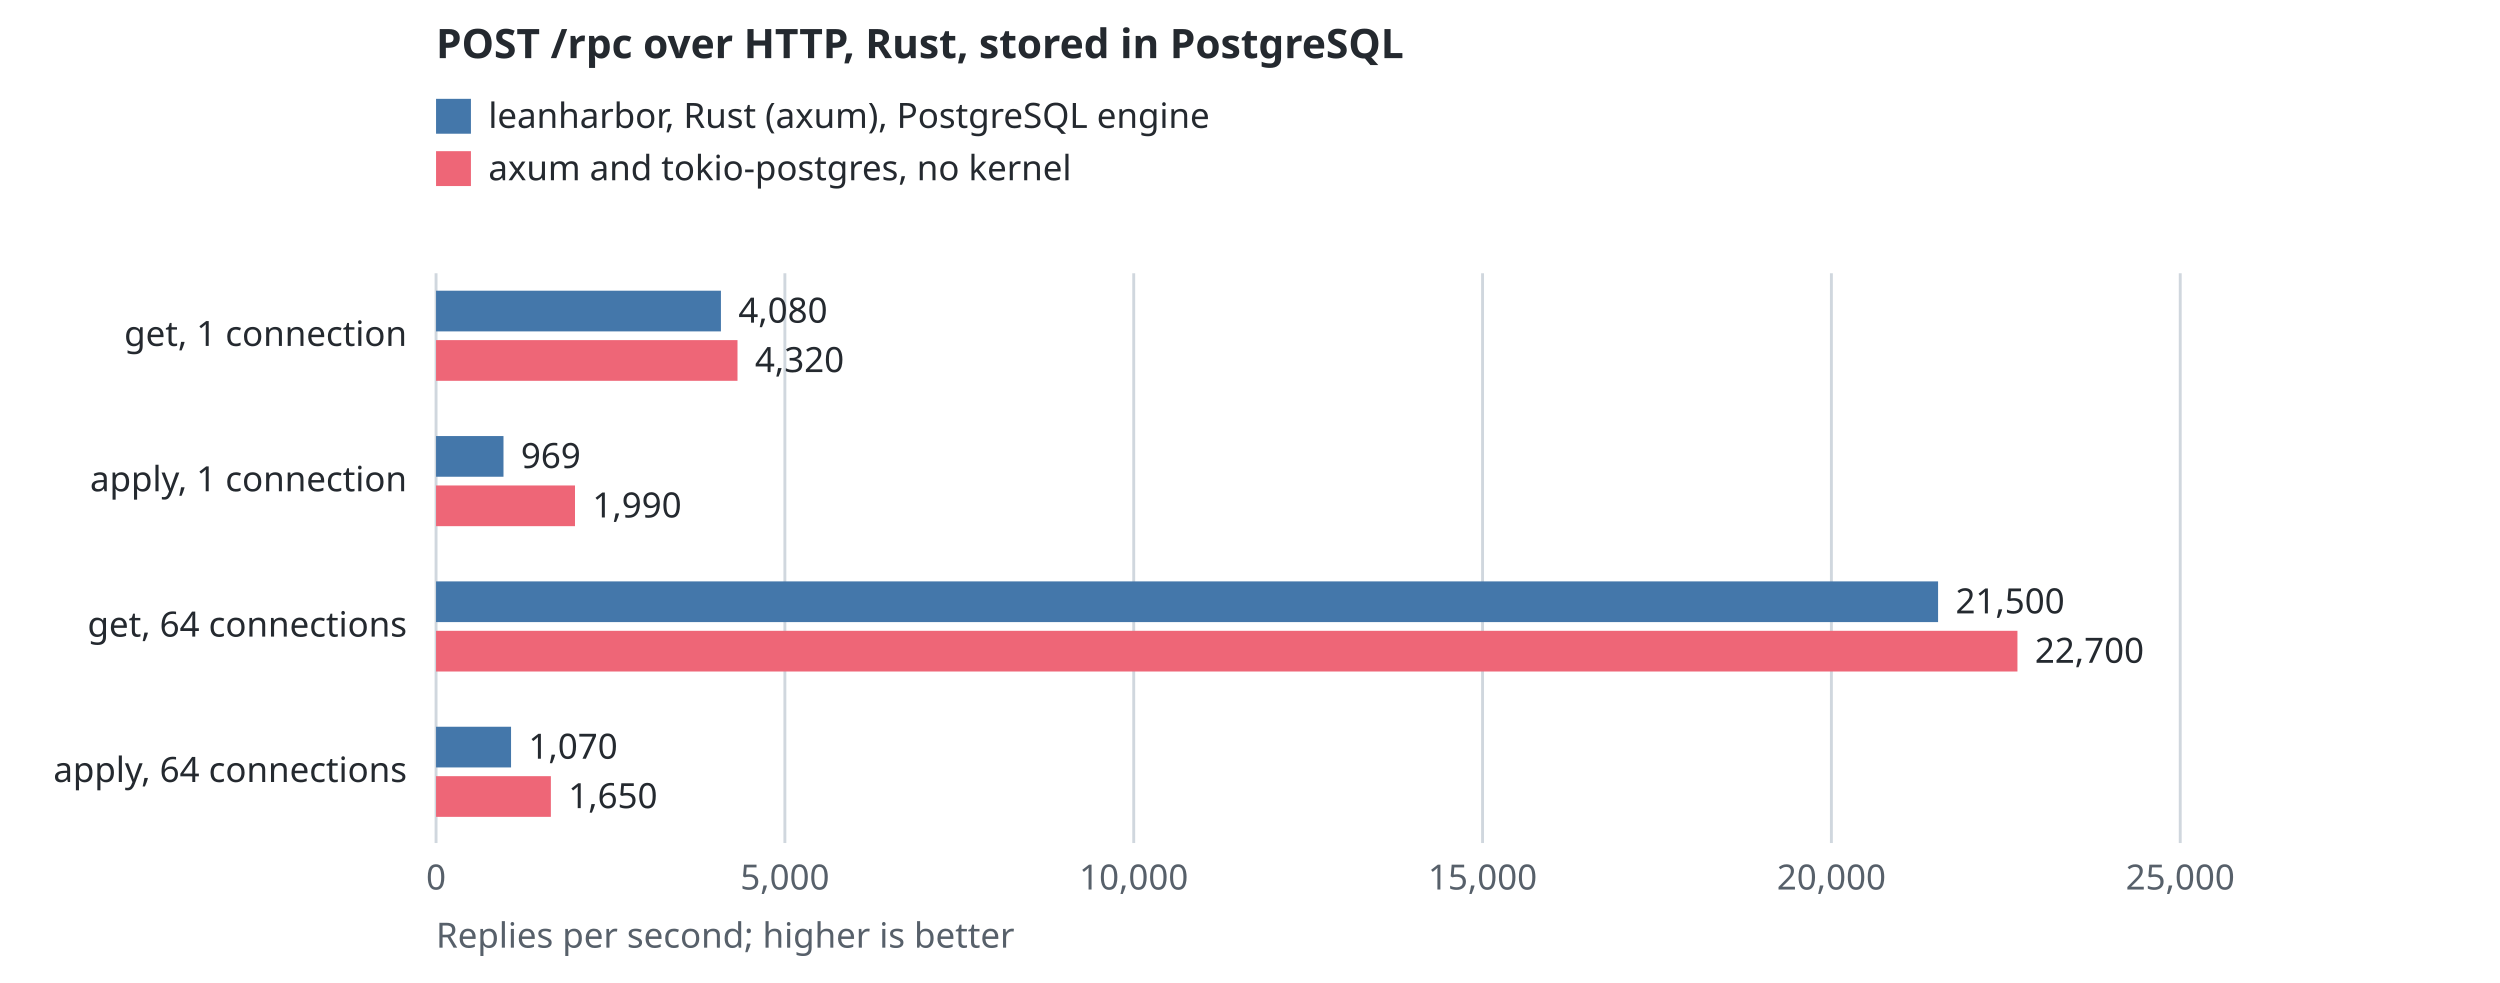
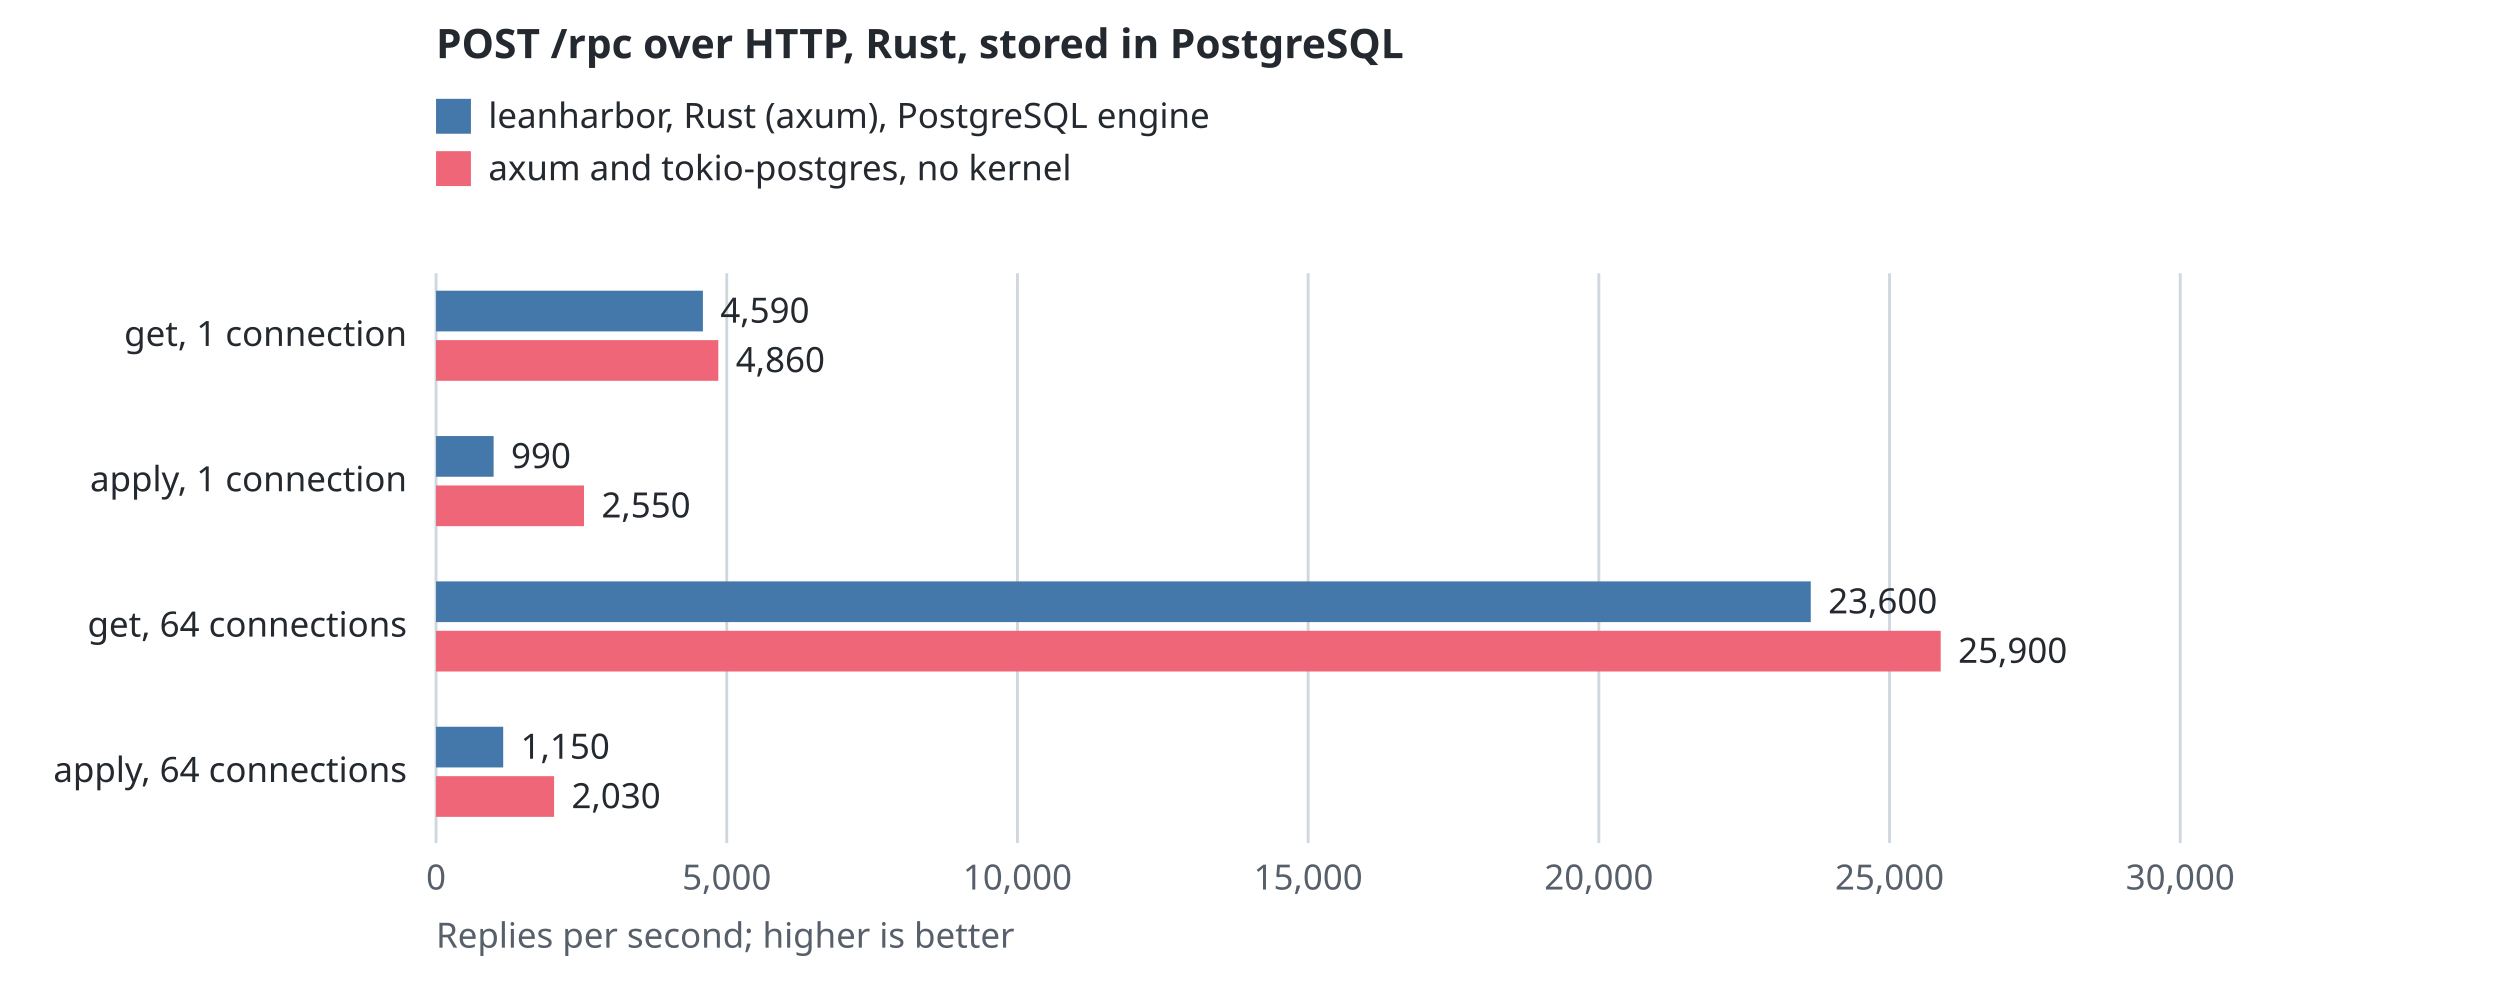
<svg xmlns="http://www.w3.org/2000/svg" viewBox="0 0 860 338" width="860" height="338" role="img">
  <style>text{font-family:system-ui,sans-serif;font-size:12px;fill:#24292f}.title{font-size:14px;font-weight:600}.grid{stroke:#d0d7de}.axis{fill:#57606a}@media(prefers-color-scheme:dark){text{fill:#e6edf3}.grid{stroke:#30363d}.axis{fill:#8b949e}}</style>
  <text class="title" x="150" y="20">POST /rpc over HTTP, Rust, stored in PostgreSQL</text>
  <rect x="150" y="34" width="12" height="12" fill="#4477aa" />
  <text x="168" y="44">leanharbor, Rust (axum), PostgreSQL engine</text>
  <rect x="150" y="52" width="12" height="12" fill="#ee6677" />
  <text x="168" y="62">axum and tokio-postgres, no kernel</text>
  <line class="grid" x1="150.0" y1="94" x2="150.0" y2="290" />
  <text class="axis" x="150.0" y="306" text-anchor="middle">0</text>
-   <line class="grid" x1="270.0" y1="94" x2="270.0" y2="290" />
-   <text class="axis" x="270.0" y="306" text-anchor="middle">5,000</text>
-   <line class="grid" x1="390.0" y1="94" x2="390.0" y2="290" />
-   <text class="axis" x="390.0" y="306" text-anchor="middle">10,000</text>
-   <line class="grid" x1="510.0" y1="94" x2="510.0" y2="290" />
-   <text class="axis" x="510.0" y="306" text-anchor="middle">15,000</text>
-   <line class="grid" x1="630.0" y1="94" x2="630.0" y2="290" />
-   <text class="axis" x="630.0" y="306" text-anchor="middle">20,000</text>
+   <line class="grid" x1="250.0" y1="94" x2="250.0" y2="290" />
+   <text class="axis" x="250.0" y="306" text-anchor="middle">5,000</text>
+   <line class="grid" x1="350.0" y1="94" x2="350.0" y2="290" />
+   <text class="axis" x="350.0" y="306" text-anchor="middle">10,000</text>
+   <line class="grid" x1="450.0" y1="94" x2="450.0" y2="290" />
+   <text class="axis" x="450.0" y="306" text-anchor="middle">15,000</text>
+   <line class="grid" x1="550.0" y1="94" x2="550.0" y2="290" />
+   <text class="axis" x="550.0" y="306" text-anchor="middle">20,000</text>
+   <line class="grid" x1="650.0" y1="94" x2="650.0" y2="290" />
+   <text class="axis" x="650.0" y="306" text-anchor="middle">25,000</text>
  <line class="grid" x1="750.0" y1="94" x2="750.0" y2="290" />
-   <text class="axis" x="750.0" y="306" text-anchor="middle">25,000</text>
+   <text class="axis" x="750.0" y="306" text-anchor="middle">30,000</text>
  <text class="axis" x="150" y="326">Replies per second; higher is better</text>
-   <rect x="150" y="100" width="98.0" height="14" fill="#4477aa" />
-   <text x="254.0" y="111">4,080</text>
-   <rect x="150" y="117" width="103.7" height="14" fill="#ee6677" />
-   <text x="259.7" y="128">4,320</text>
+   <rect x="150" y="100" width="91.8" height="14" fill="#4477aa" />
+   <text x="247.8" y="111">4,590</text>
+   <rect x="150" y="117" width="97.1" height="14" fill="#ee6677" />
+   <text x="253.1" y="128">4,860</text>
  <text x="140" y="119" text-anchor="end">get, 1 connection</text>
-   <rect x="150" y="150" width="23.2" height="14" fill="#4477aa" />
-   <text x="179.2" y="161">969</text>
-   <rect x="150" y="167" width="47.8" height="14" fill="#ee6677" />
-   <text x="203.8" y="178">1,990</text>
+   <rect x="150" y="150" width="19.8" height="14" fill="#4477aa" />
+   <text x="175.8" y="161">990</text>
+   <rect x="150" y="167" width="50.9" height="14" fill="#ee6677" />
+   <text x="206.9" y="178">2,550</text>
  <text x="140" y="169" text-anchor="end">apply, 1 connection</text>
-   <rect x="150" y="200" width="516.7" height="14" fill="#4477aa" />
-   <text x="672.7" y="211">21,500</text>
-   <rect x="150" y="217" width="544.0" height="14" fill="#ee6677" />
-   <text x="700.0" y="228">22,700</text>
+   <rect x="150" y="200" width="472.9" height="14" fill="#4477aa" />
+   <text x="628.9" y="211">23,600</text>
+   <rect x="150" y="217" width="517.6" height="14" fill="#ee6677" />
+   <text x="673.6" y="228">25,900</text>
  <text x="140" y="219" text-anchor="end">get, 64 connections</text>
-   <rect x="150" y="250" width="25.8" height="14" fill="#4477aa" />
-   <text x="181.8" y="261">1,070</text>
-   <rect x="150" y="267" width="39.5" height="14" fill="#ee6677" />
-   <text x="195.5" y="278">1,650</text>
+   <rect x="150" y="250" width="23.1" height="14" fill="#4477aa" />
+   <text x="179.1" y="261">1,150</text>
+   <rect x="150" y="267" width="40.6" height="14" fill="#ee6677" />
+   <text x="196.6" y="278">2,030</text>
  <text x="140" y="269" text-anchor="end">apply, 64 connections</text>
</svg>
